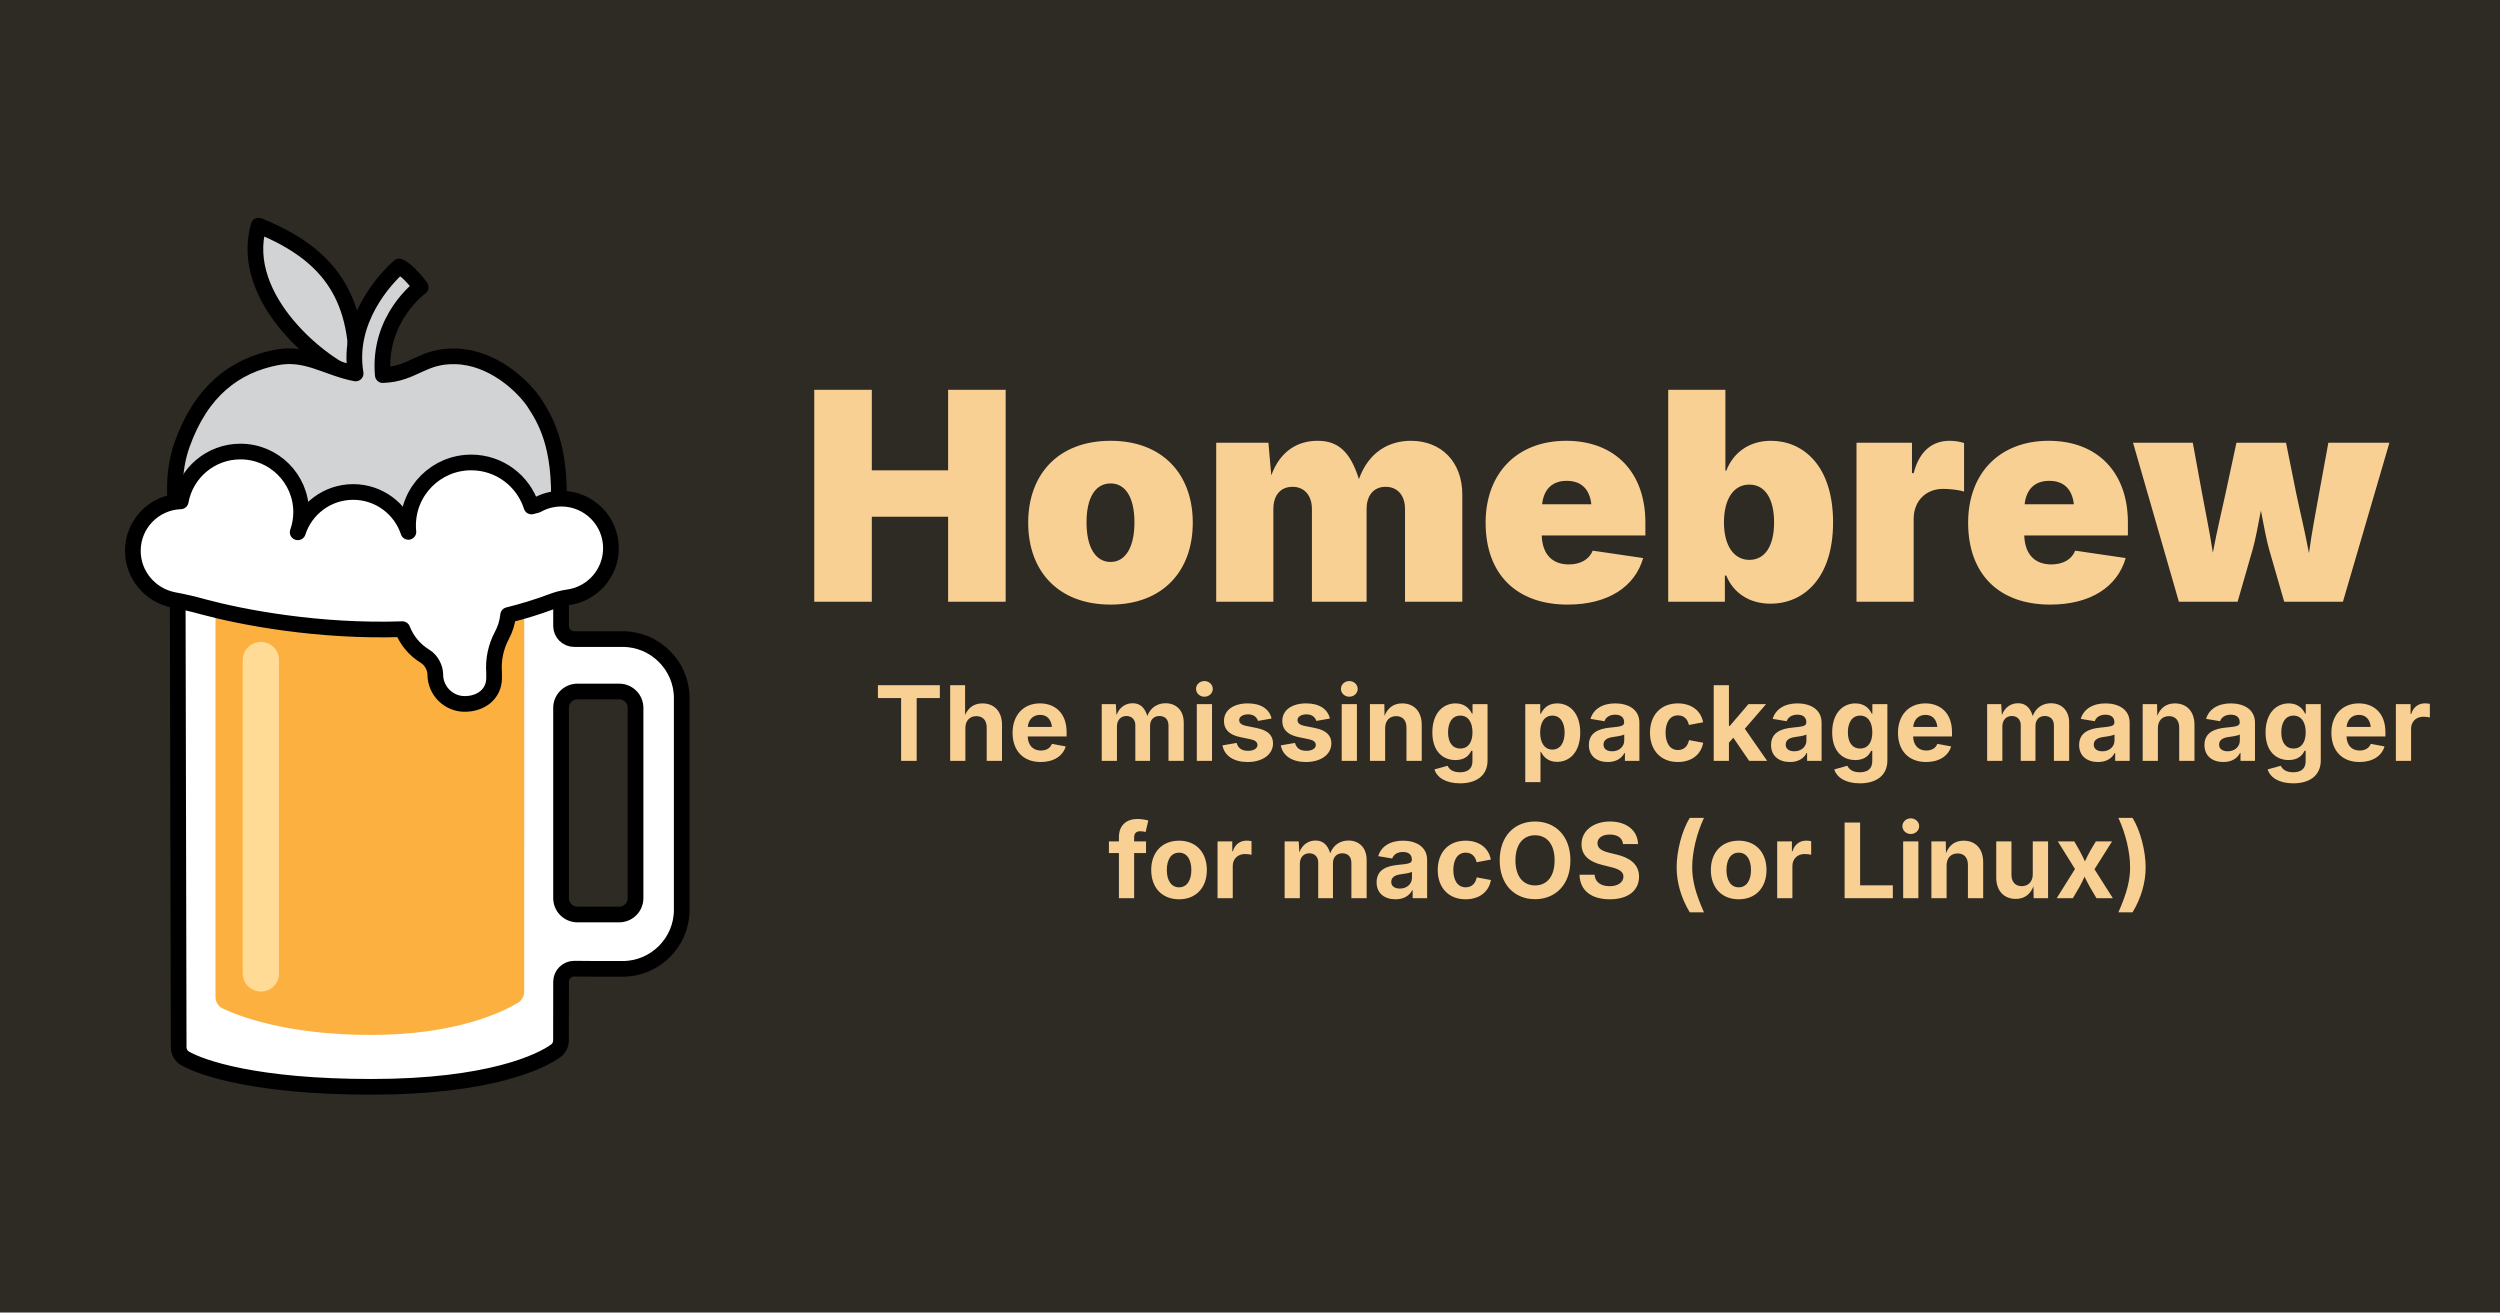
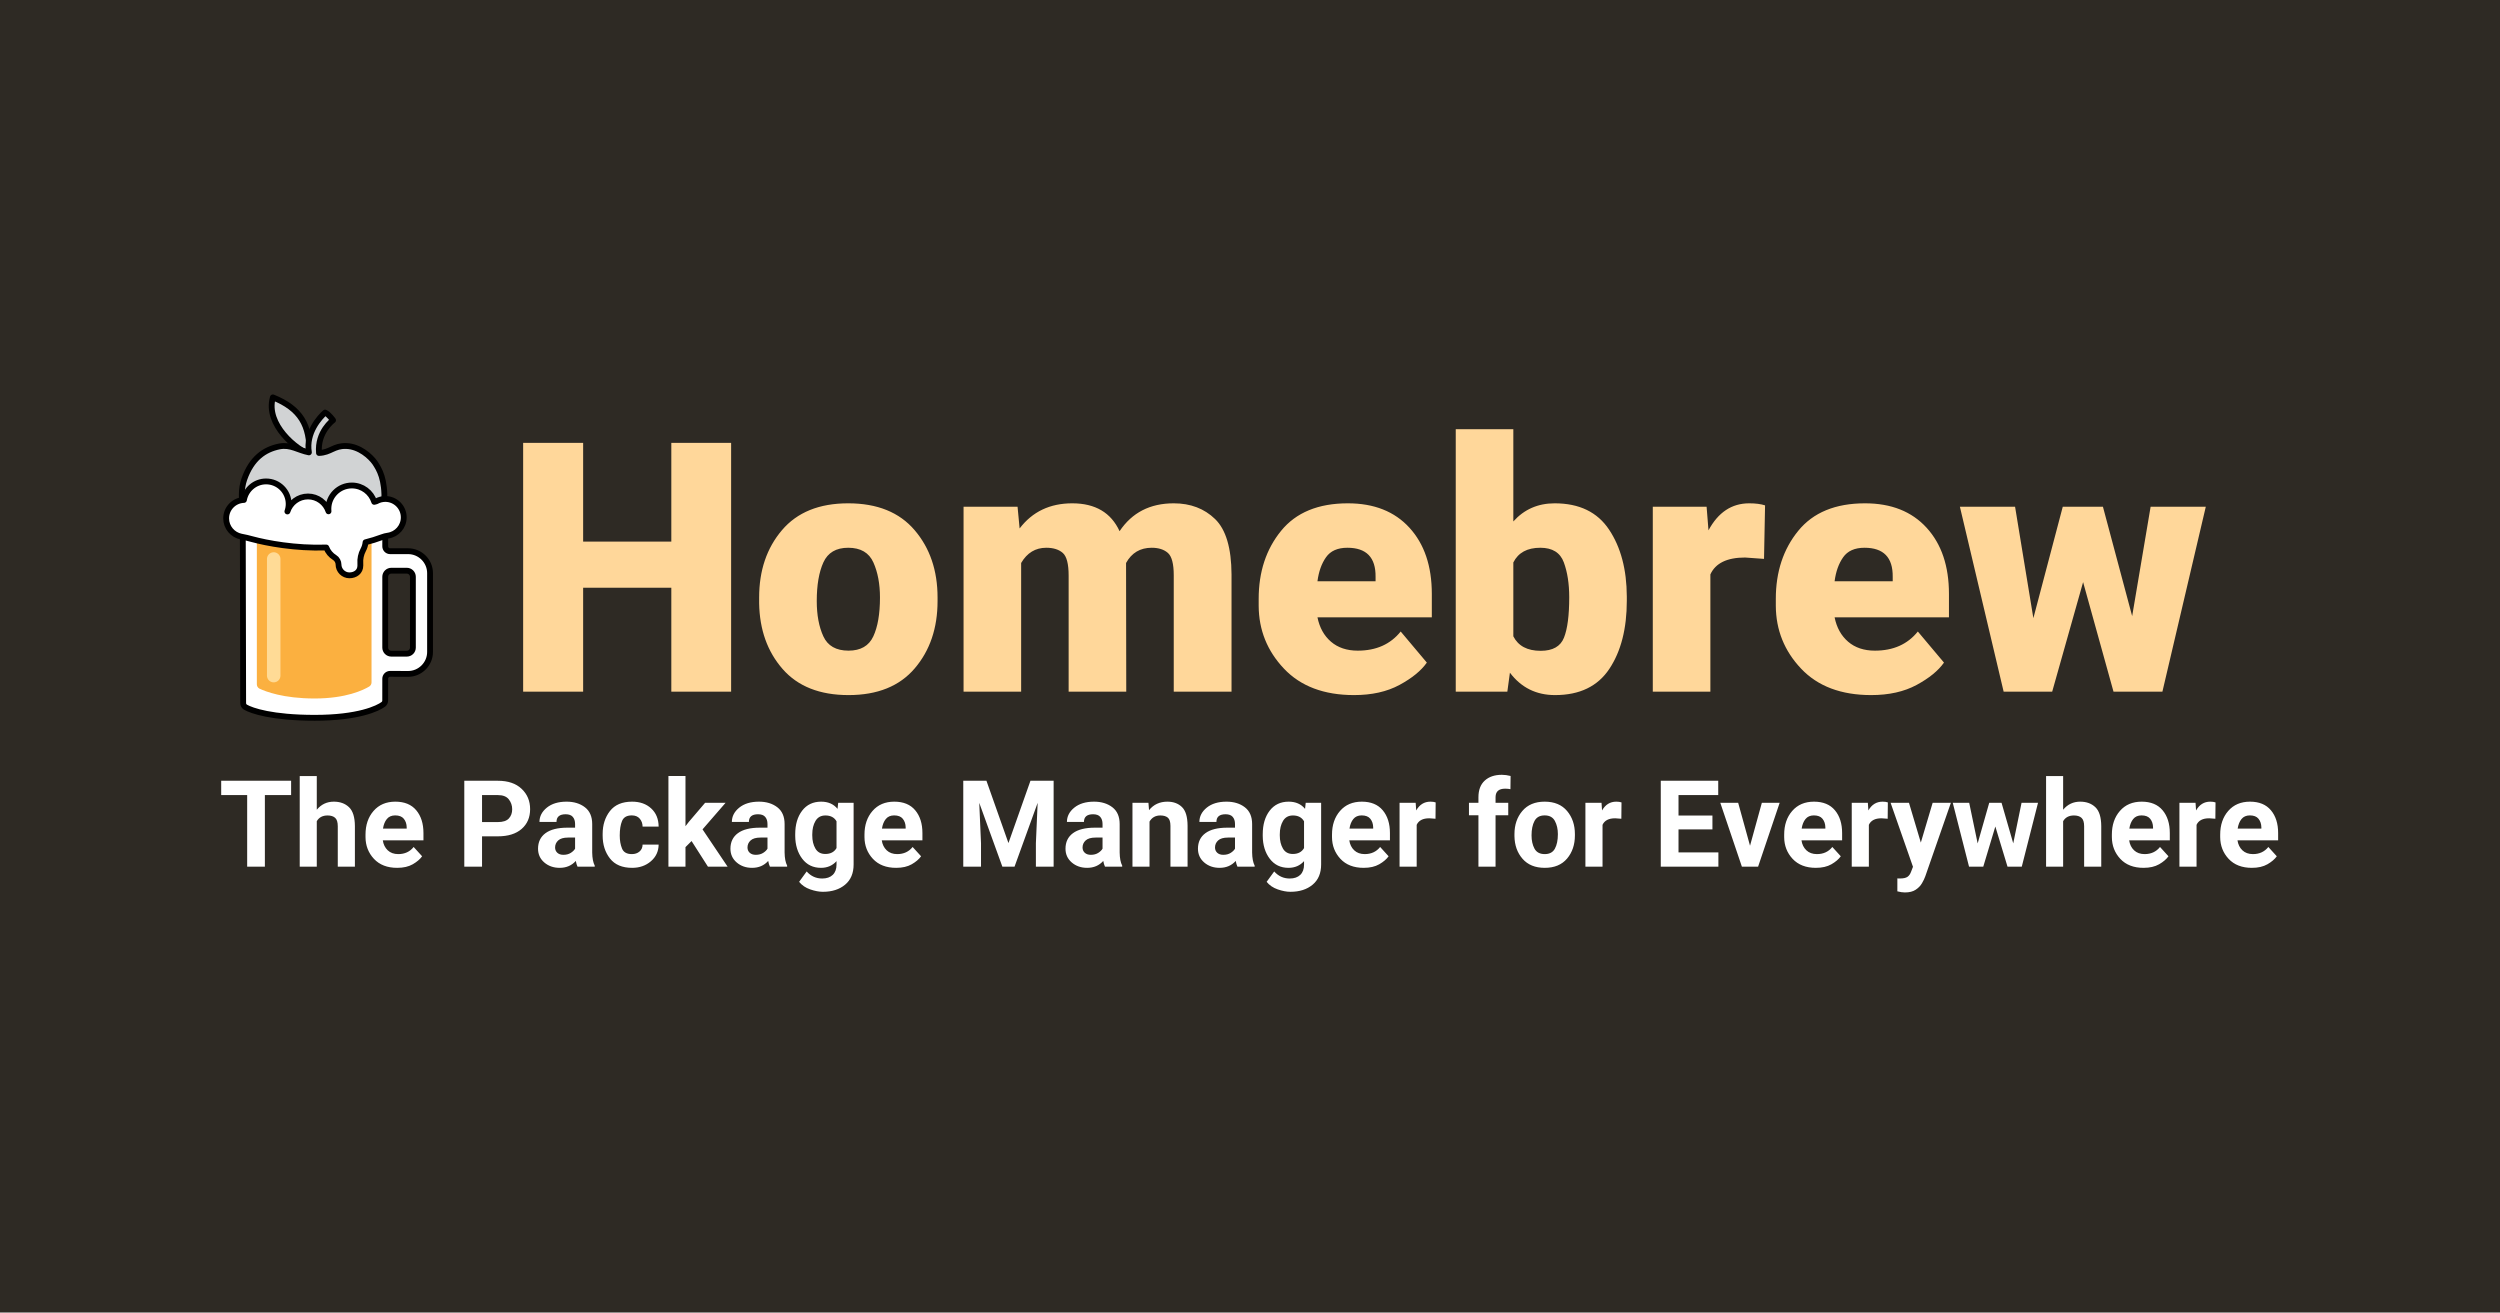
<svg xmlns="http://www.w3.org/2000/svg" clip-rule="evenodd" fill-rule="evenodd" stroke-linejoin="round" viewBox="0 0 1200 630">
  <path d="m0 0h1200v630h-1200z" fill="#2e2a24" />
-   <g fill="#f9d094" transform="matrix(1.5 0 0 1.5 -.000937 -4.293285)">
-     <g font-family="'SFProDisplay-Bold', 'SF Pro Display', '-apple-system'" font-size="33.376" font-weight="700" transform="matrix(.9987173 0 0 .997127 2243.813 -16.38424)">
-       <text x="-1891.71" y="307.548">for macOS (or Linux)</text>
-       <text x="-1966.62" y="263.491">The missing package manager</text>
-     </g>
-     <text font-family="'SFProDisplay-Black','SF Pro Display',-apple-system" font-size="35" font-weight="900" transform="scale(2.666667 2.66242)" x="96.072" y="73.397">Homebrew</text>
-   </g>
-   <g transform="matrix(3.903212 0 0 3.896996 5.218421 9.572839)">
+   <text x="242" y="332" fill="#ffd79a" font-family="ui-sans-serif, -apple-system, BlinkMacSystemFont, 'Helvetica Neue', Roboto, sans-serif" font-size="168" font-weight="900">Homebrew</text>
+   <text x="600" y="416" text-anchor="middle" fill="#ffffff" font-family="ui-sans-serif, -apple-system, BlinkMacSystemFont, 'Helvetica Neue', Roboto, sans-serif" font-size="58" font-weight="700">The Package Manager for Everywhere</text>
+   <g transform="matrix(1.45 0 0 1.45 86.8 154)">
    <path d="m42.522 44.065c.298-9.461-2.889-15.04-12.052-18.724-2.604 9.109 8.148 17.509 12.052 18.724z" fill="#d1d3d4" stroke="#000" stroke-width="1.93" />
    <path d="m67.371 60.1c.298-7.769-1.665-10.905-3.137-13.147-1.495-2.092-5.08-5.379-9.485-5.517-4.166-.13-5.168 2.172-9.011 2.311-.63-6.998 4.652-10.838 4.652-10.838s-1.444-2.041-2.639-2.54c-1.719 1.527-6.449 6.621-5.354 13.176-3.536-.676-6.032-2.7-9.747-1.969-5.06.996-9.232 4.055-11.609 10.769-2.378 6.714.839 14.547 1.538 16.784.7 2.239 5.875 11.748 9.931 13.148s4.057.769 6.225-.07 5.454-2.377 10.281-.629c4.824 1.748 5.454 2.167 8.46.209 3.009-1.957 6.924-8.041 7.832-9.79.91-1.748 1.399-2.657 1.68-3.566 2.923-1.459.114-1.369.383-8.331z" fill="#d1d3d4" stroke="#000" stroke-width="1.93" />
    <path d="m75.222 116.88h.026c3.978 0 7.251-3.273 7.251-7.25.001-7.361.001-18.736.001-26.118 0-3.977-3.273-7.251-7.251-7.251h-5.977c-.884 0-1.612-.727-1.612-1.611v-3.799h-47.144l.119 55.678c.001.549.282 1.061.745 1.356 2.099 1.215 8.83 3.524 22.963 3.524 14.432 0 20.883-3.091 22.73-4.487.367-.304.579-.757.579-1.233.008-1.541.008-5.112.008-7.221 0-.884.727-1.611 1.611-1.611h.034c1.773.025 3.897.029 5.917.023zm-7.562-32.149c0-.534.212-1.047.59-1.424.378-.378.89-.59 1.424-.59h5.132c.534 0 1.046.212 1.424.59.378.377.59.89.59 1.424v23.439c0 .534-.212 1.047-.59 1.425-.378.377-.89.589-1.424.59h-5.132c-.534-.001-1.046-.213-1.424-.59-.378-.378-.59-.891-.59-1.425z" fill="#fff" fill-rule="nonzero" stroke="#000" stroke-width="1.93" />
    <path d="m25.163 70.384v49.946c0 .577.308 1.109.807 1.397 2.039.972 7.953 3.291 18.323 3.291 10.438 0 16.177-2.818 18.099-3.979.458-.296.736-.805.736-1.35.004-6.623.004-49.305.004-49.305z" fill="#fbb040" />
    <path d="m30.744 78.844v38.598" fill="none" stroke="#ffdb96" stroke-linecap="round" stroke-linejoin="miter" stroke-width="4.47" />
    <path d="m52.196 80.633c0-.805-.474-1.767-1.253-2.25-1.276-.774-2.26-1.951-2.796-3.344-10.309.347-19.719-1.463-24.459-2.742-1.217-.345-2.45-.631-3.694-.858-2.838-.562-4.994-3.054-4.994-6.05 0-3.297 2.616-5.976 5.885-6.093.63-3.488 3.674-6.135 7.343-6.135 4.126 0 7.47 3.345 7.47 7.47 0 .869-.156 1.7-.428 2.476l.022.003c.921-2.881 3.619-4.969 6.806-4.969 3.167 0 5.85 2.063 6.787 4.918-.027-.261-.04-.523-.04-.785 0-4.291 3.478-7.769 7.768-7.769 3.473 0 6.413 2.28 7.407 5.423l.678-.176c.913-.517 1.944-.788 2.994-.788 3.371 0 6.104 2.733 6.103 6.104 0 3.088-2.293 5.64-5.269 6.047-.674.096-1.335.268-1.97.512-1.769.667-3.578 1.219-5.405 1.675-.089.88-.35 1.733-.769 2.511-.741 1.39-1.074 2.963-.959 4.534-.001.095.003.593.003.689 0 1.997-1.618 3.212-3.616 3.212-1.982 0-3.614-1.632-3.614-3.614z" fill="#fff" stroke="#000" stroke-linecap="round" stroke-width="1.93" />
  </g>
</svg>
